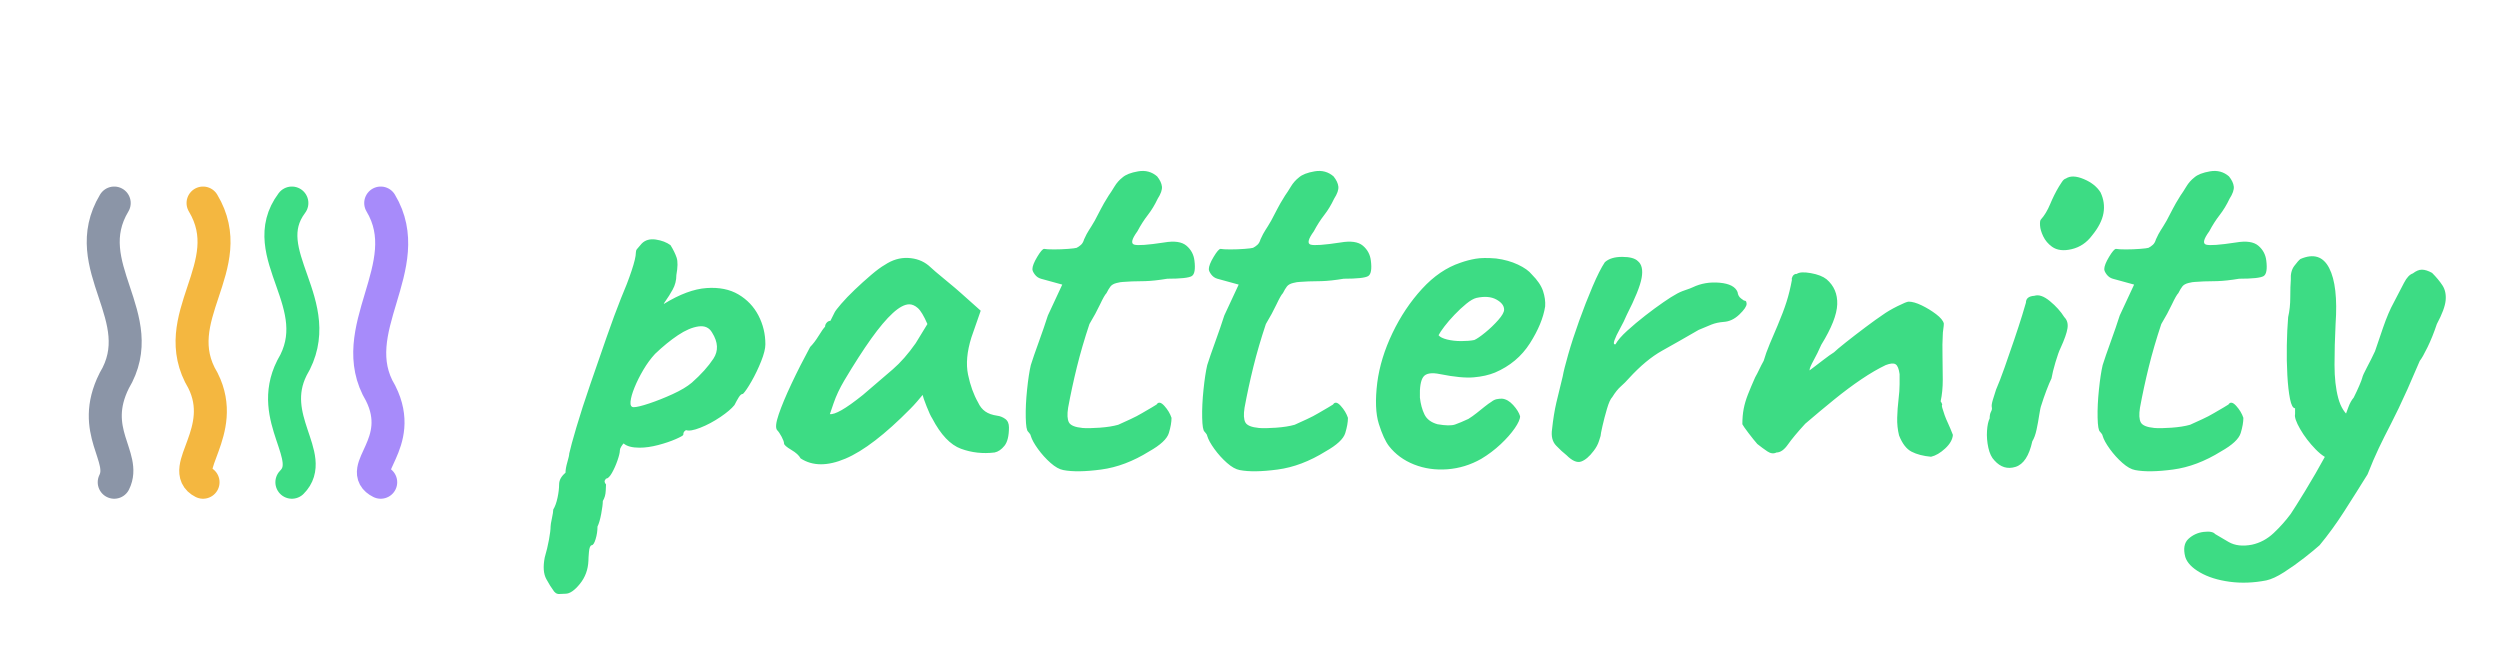
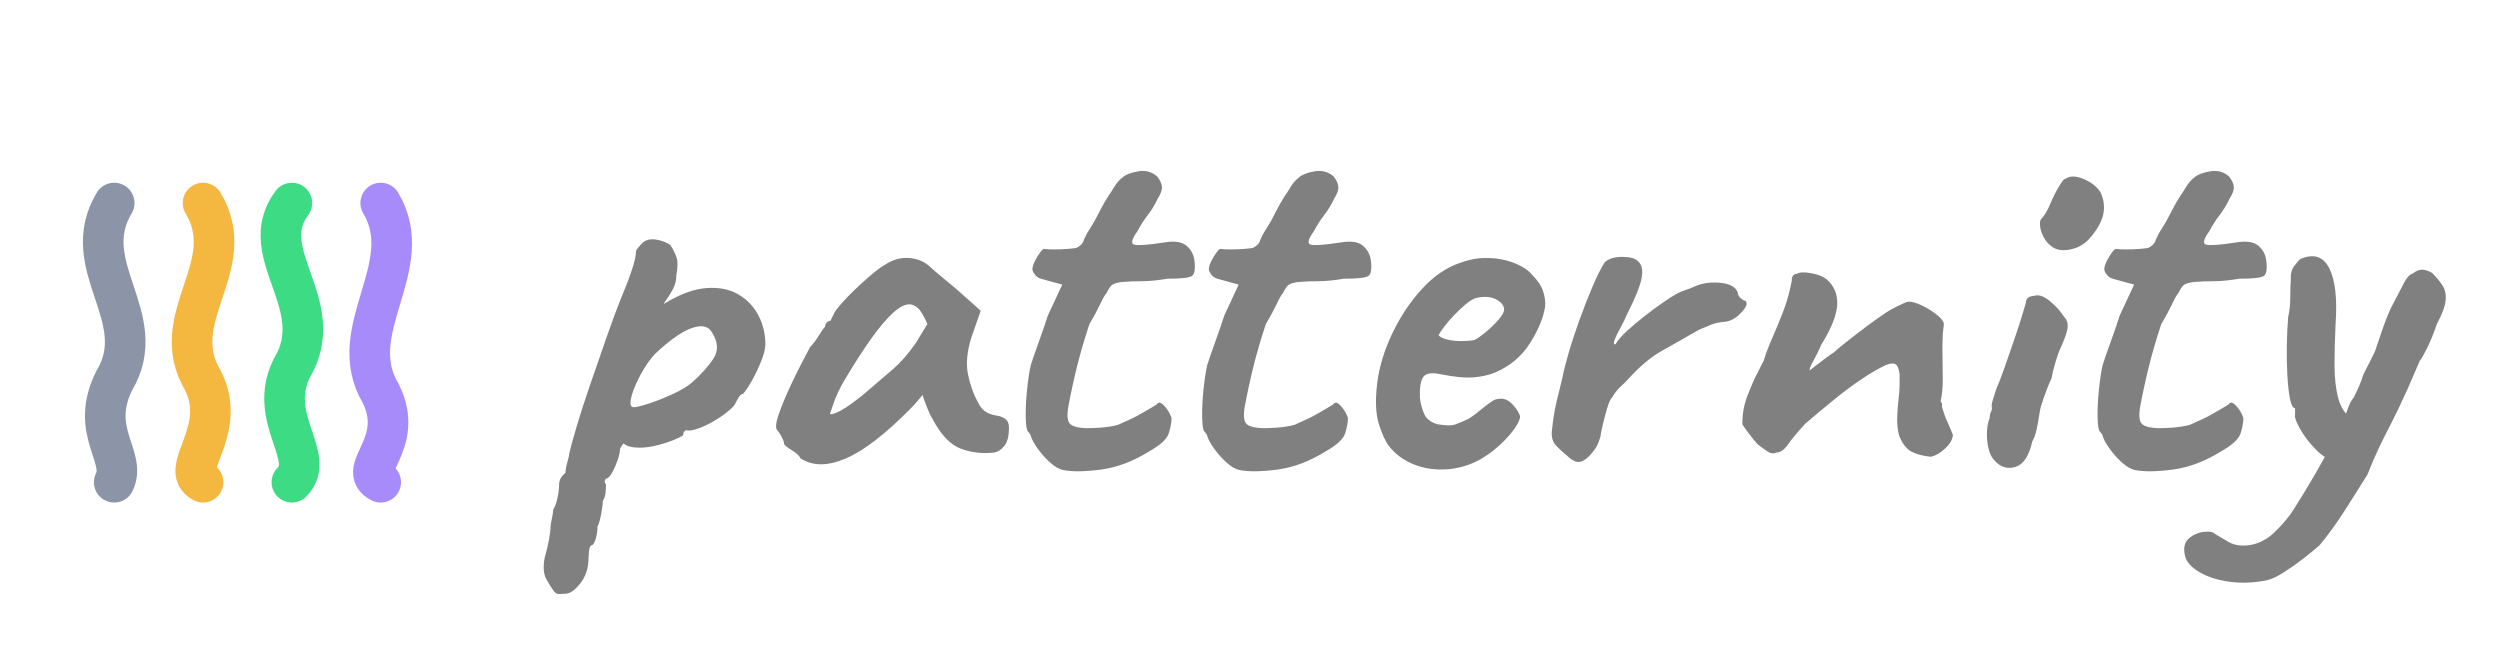
<svg xmlns="http://www.w3.org/2000/svg" width="197" height="52" viewBox="0 0 197 52" fill="none">
-   <g transform="translate(4,12)" stroke-width="2.6" stroke-linecap="round">
+   <g transform="translate(4,12)" stroke-width="3.2" stroke-linecap="round">
    <path d="M5 4 C2 9, 8 13, 5 18 C3 22, 6 24, 5 26" stroke="#8b95a7" />
    <path d="M12 4 C15 9, 9 13, 12 18 C14 22, 10 25, 12 26" stroke="#f4b740" />
    <path d="M19 4 C16 8, 22 12, 19 17 C17 21, 21 24, 19 26" stroke="#3ddc84" />
    <path d="M26 4 C29 9, 23 14, 26 19 C28 23, 24 25, 26 26" stroke="#a78bfa" />
  </g>
  <g transform="translate(42,37) scale(0.042,-0.042)">
-     <path d="M61 -233Q57 -233 49.5 -233.5Q42 -234 37 -225Q33 -220 25.0 -205.5Q17 -191 22 -165Q27 -148 30.0 -131.5Q33 -115 33 -107Q33 -103 35.5 -91.5Q38 -80 38 -75Q43 -67 46.0 -53.0Q49 -39 49 -28Q49 -16 61 -6Q61 2 64.5 14.0Q68 26 68 30Q71 44 81.5 79.5Q92 115 107.5 160.0Q123 205 138.0 248.0Q153 291 165 321Q177 349 185.0 373.0Q193 397 193 407Q193 411 195.0 413.5Q197 416 204 424Q214 434 230.5 431.5Q247 429 258 421Q266 408 269.5 397.5Q273 387 269 365Q269 350 262.0 337.5Q255 325 249.5 317.5Q244 310 246 311Q290 338 325.5 340.5Q361 343 385.5 328.5Q410 314 423.0 289.0Q436 264 436 235Q436 223 428.0 203.0Q420 183 410.0 165.5Q400 148 394 142Q390 142 386.0 135.5Q382 129 378 121Q370 111 351.5 98.5Q333 86 314.0 78.5Q295 71 287 74Q287 74 284.5 72.0Q282 70 282.0 65.25Q282.0 63.35 268.0 57.175Q254 51 235.0 46.0Q216 41 200 41Q179 41 170 49Q168 47 165.5 43.0Q163 39 163 36Q163 30 158.5 17.0Q154 4 148.0 -6.5Q142 -17 137 -17Q137 -17 135.0 -20.0Q133 -23 137 -28Q137 -28 136.5 -39.5Q136 -51 131 -59Q131 -67 128.0 -83.0Q125 -99 121 -107Q121 -119 117.5 -130.5Q114 -142 110 -142Q106 -143 105.0 -154.5Q104 -166 104 -171Q103 -196 88.0 -214.5Q73 -233 61 -233ZM189 117Q197 117 218.0 124.0Q239 131 262.0 141.5Q285 152 298 163Q324 186 338.5 208.0Q353 230 336 257Q328 271 310.424 268.5Q292.848 266.0 271.924 252.0Q251 238 229 217Q217 204 207.0 187.0Q197 170 190.5 154.0Q184 138 183.0 127.5Q182 117 189 117ZM502 21Q498 29 484.5 37.0Q471 45 471 49Q471 53 466.5 61.5Q462 70 458 74Q453 80 461.0 103.5Q469 127 485.0 161.0Q501 195 520 230Q528 238 536.0 251.0Q544 264 548 268Q548 272 551.0 275.5Q554 279 558 279L566 295Q568 299 578.309 311.0Q588.617 323.0 603.809 337.5Q619 352 634.375 365.091Q649.75 378.182 660 384Q681 398 703.5 397.0Q726 396 742 383Q745 380 755.5 371.0Q766 362 779.5 351.0Q793 340 803 331L840 298L822.581 248.0Q810 208 816.25 178.0Q822.5 148.0 835 126Q840 115 848.5 109.0Q857 103 871 101Q879 100 886.0 95.0Q893 90 893 79Q893 55 884.5 44.5Q876 34 866 32Q833 28 803.0 39.0Q773 50 749 96Q745 102 738.5 118.5Q732 135 731 140Q727 135 720.5 127.5Q714 120 708 114Q637 42 586.252 20.5Q535.504 -1.0 502 21ZM557 104Q564 103 579.0 111.5Q594 120 619 140Q653 169 675.0 188.0Q697 207 718 237L740 273Q730 296 722.0 303.0Q714 310 706 310Q693 310 675.0 293.5Q657 277 634.5 245.5Q612 214 584 167Q571 145 564.0 124.5Q557 104 557 104ZM995 -1Q984 1 971.0 12.5Q958 24 947.5 38.5Q937 53 934 63Q934 65 931.5 68.0Q929 71 929 71Q925 74 924.5 97.5Q924 121 927.0 150.0Q930 179 934 196Q939 212 949.0 239.5Q959 267 966 289L993 347L953 358Q946 360 941.5 366.0Q937 372 937 376Q937 384 946.0 399.0Q955 414 959 414Q964 413 977.5 413.0Q991 413 1004.0 414.0Q1017 415 1020 416Q1024 418 1028.0 421.5Q1032 425 1034 432Q1039 443 1043.0 449.0Q1047 455 1054 467Q1061 480 1065.5 489.0Q1070 498 1080 514Q1085 521 1091.0 531.0Q1097 541 1106 548Q1115 556 1135.5 559.5Q1156 563 1171 550Q1179 540 1180.0 531.0Q1181 522 1172 508Q1164 491 1153.5 477.5Q1143 464 1134 447Q1118 425 1128.0 422.0Q1138 419 1184 426Q1213 431 1226.0 420.0Q1239 409 1241 392Q1244 368 1236.0 363.0Q1228 358 1190 358Q1166 354 1149.0 353.5Q1132 353 1124 353Q1111 352 1107.0 352.0Q1103 352 1095 350Q1087 348 1083.5 343.5Q1080 339 1076 331Q1072 327 1064.0 310.0Q1056 293 1044 273Q1030 231 1020.5 192.5Q1011 154 1004 116Q1001 97 1005.5 88.5Q1010 80 1031 78Q1042 77 1063.0 78.5Q1084 80 1098 84Q1109 89 1121.0 94.5Q1133 100 1143 106Q1152 111 1161.0 116.5Q1170 122 1170 122Q1175 130 1184.5 119.5Q1194 109 1198 97Q1198 85 1193.0 68.5Q1188 52 1156 34Q1111 6 1066.0 0.0Q1021 -6 995 -1ZM1326 -1Q1315 1 1302.0 12.5Q1289 24 1278.5 38.5Q1268 53 1265 63Q1265 65 1262.5 68.0Q1260 71 1260 71Q1256 74 1255.5 97.5Q1255 121 1258.0 150.0Q1261 179 1265 196Q1270 212 1280.0 239.5Q1290 267 1297 289L1324 347L1284 358Q1277 360 1272.5 366.0Q1268 372 1268 376Q1268 384 1277.0 399.0Q1286 414 1290 414Q1295 413 1308.5 413.0Q1322 413 1335.0 414.0Q1348 415 1351 416Q1355 418 1359.0 421.5Q1363 425 1365 432Q1370 443 1374.0 449.0Q1378 455 1385 467Q1392 480 1396.5 489.0Q1401 498 1411 514Q1416 521 1422.0 531.0Q1428 541 1437 548Q1446 556 1466.5 559.5Q1487 563 1502 550Q1510 540 1511.0 531.0Q1512 522 1503 508Q1495 491 1484.5 477.5Q1474 464 1465 447Q1449 425 1459.0 422.0Q1469 419 1515 426Q1544 431 1557.0 420.0Q1570 409 1572 392Q1575 368 1567.0 363.0Q1559 358 1521 358Q1497 354 1480.0 353.5Q1463 353 1455 353Q1442 352 1438.0 352.0Q1434 352 1426 350Q1418 348 1414.5 343.5Q1411 339 1407 331Q1403 327 1395.0 310.0Q1387 293 1375 273Q1361 231 1351.5 192.5Q1342 154 1335 116Q1332 97 1336.5 88.5Q1341 80 1362 78Q1373 77 1394.0 78.5Q1415 80 1429 84Q1440 89 1452.0 94.5Q1464 100 1474 106Q1483 111 1492.0 116.5Q1501 122 1501 122Q1506 130 1515.5 119.5Q1525 109 1529 97Q1529 85 1524.0 68.5Q1519 52 1487 34Q1442 6 1397.0 0.0Q1352 -6 1326 -1ZM1779 20Q1749 3 1715.5 0.5Q1682 -2 1653.0 9.5Q1624 21 1606 44Q1596 57 1587.0 85.5Q1578 114 1584 163Q1590 209 1612.5 256.0Q1635 303 1668.0 339.0Q1701 375 1740 388Q1754 393 1768.5 395.5Q1783 398 1807 396Q1830 393 1848.0 384.5Q1866 376 1874 366Q1890 350 1895.0 335.0Q1900 320 1899 306Q1894 274 1870.5 237.0Q1847 200 1805 182Q1788 175 1765.0 173.0Q1742 171 1702 179Q1678 184 1670.5 174.0Q1663 164 1664 135Q1666 117 1672.5 103.5Q1679 90 1697 85Q1720 81 1730.0 84.5Q1740 88 1755 95Q1763 100 1770.5 106.0Q1778 112 1785.5 118.0Q1793 124 1798 127Q1803 131 1808.0 132.0Q1813 133 1818 133Q1829 132 1839.0 121.0Q1849 110 1852 100Q1852 92 1842.0 77.5Q1832 63 1815.5 47.5Q1799 32 1779 20ZM1766 243Q1773 246 1786.5 257.0Q1800 268 1811.0 280.5Q1822 293 1822 300Q1822 311 1807.5 319.0Q1793 327 1770 322Q1762 320 1751.0 311.0Q1740 302 1729.0 290.5Q1718 279 1710.0 268.5Q1702 258 1699 252Q1703 247 1715.0 244.0Q1727 241 1741.5 241.0Q1756 241 1766 243ZM1939 27Q1930 34 1919.5 45.0Q1909 56 1912 76Q1915 104 1920.0 125.5Q1925 147 1932 175Q1934 187 1942.287 216.0Q1950.574 245.0 1962.787 279.0Q1975 313 1988.0 343.5Q2001 374 2011 389Q2022 399 2043.5 399.0Q2065 399 2073 391Q2084 382 2080.0 359.5Q2076 337 2052 290Q2047 278 2039.5 264.5Q2032 251 2029.0 242.5Q2026 234 2031 235Q2037 246 2053.0 260.5Q2069 275 2087.0 289.0Q2105 303 2121.0 314.0Q2137 325 2143 328Q2151 333 2161.5 336.5Q2172 340 2176 342Q2199 353 2226.5 350.5Q2254 348 2260 333Q2261 325 2266.5 321.0Q2272 317 2272 317Q2276 317 2276.5 314.0Q2277 311 2277 311Q2277 304 2263.5 291.0Q2250 278 2234 277Q2221 276 2211.0 272.0Q2201 268 2187 262Q2149 240 2118.5 223.0Q2088 206 2056 171Q2049 163 2041.0 156.0Q2033 149 2025 136Q2020 131 2015.0 114.0Q2010 97 2006.5 81.5Q2003 66 2003 63Q2003 63 2000.0 53.5Q1997 44 1990 35Q1978 19 1966.5 15.0Q1955 11 1939 27ZM2623 24Q2601 26 2586.5 33.5Q2572 41 2563 64Q2559 80 2559.5 97.5Q2560 115 2562.0 131.5Q2564 148 2564 160Q2564 162 2564.0 168.0Q2564 174 2564 179Q2562 194 2556.5 197.5Q2551 201 2538 196Q2517 186 2492.5 169.5Q2468 153 2441.5 131.5Q2415 110 2387 86Q2365 62 2354.5 47.0Q2344 32 2333 32Q2325 28 2316.0 34.0Q2307 40 2297 48Q2290 56 2280.5 68.5Q2271 81 2269 85Q2269 101 2271.5 114.0Q2274 127 2279.5 141.0Q2285 155 2293 173Q2297 180 2300.5 187.5Q2304 195 2309 204Q2313 218 2320.5 236.0Q2328 254 2335 270Q2346 296 2352.0 315.0Q2358 334 2362 356Q2361 358 2363.0 362.0Q2365 366 2369 367H2370H2371Q2378 372 2397.5 368.5Q2417 365 2427 357Q2448 339 2447.0 310.0Q2446 281 2417 234Q2410 218 2402.5 204.5Q2395 191 2395 186Q2395 186 2403.0 192.0Q2411 198 2422.0 206.5Q2433 215 2441 220Q2446 225 2463.0 238.5Q2480 252 2500.0 267.0Q2520 282 2532 290Q2543 298 2560.0 306.5Q2577 315 2581 315Q2591 315 2605.5 308.0Q2620 301 2632.5 291.5Q2645 282 2647 274Q2647 270 2646.0 263.5Q2645 257 2645 252Q2644 236 2644.5 213.5Q2645 191 2645.0 168.5Q2645 146 2641 128Q2641 128 2642.0 126.5Q2643 125 2644 122Q2643 121 2643.5 118.5Q2644 116 2644 116Q2646 109 2648.5 102.0Q2651 95 2655.0 86.5Q2659 78 2664 65Q2663 52 2649.5 39.5Q2636 27 2623 24ZM2742 17Q2734 25 2730.5 41.0Q2727 57 2728.0 72.5Q2729 88 2733 96Q2733 104 2735.5 108.5Q2738 113 2737 117Q2736 121 2739.0 131.0Q2742 141 2745 150Q2752 166 2761.0 191.5Q2770 217 2779.0 243.5Q2788 270 2794.0 289.5Q2800 309 2801 313Q2801 325 2817 326Q2829 330 2846.0 316.0Q2863 302 2873 286Q2881 278 2879.0 265.0Q2877 252 2866 228Q2862 220 2856.5 201.5Q2851 183 2849 171Q2845 163 2839.5 148.5Q2834 134 2830 121Q2828 116 2826.0 102.5Q2824 89 2821.0 75.0Q2818 61 2813 53Q2804 12 2781.5 5.0Q2759 -2 2742 17ZM2850 418Q2839 426 2833.5 437.5Q2828 449 2827.5 458.0Q2827 467 2829 469Q2839 480 2846.5 498.0Q2854 516 2863 531Q2865 534 2868.5 539.5Q2872 545 2876 546Q2888 554 2909.5 545.0Q2931 536 2941 520Q2950 501 2946.5 481.0Q2943 461 2925 439Q2910 419 2887.0 413.5Q2864 408 2850 418ZM3006 -1Q2995 1 2982.0 12.5Q2969 24 2958.5 38.5Q2948 53 2945 63Q2945 65 2942.5 68.0Q2940 71 2940 71Q2936 74 2935.5 97.5Q2935 121 2938.0 150.0Q2941 179 2945 196Q2950 212 2960.0 239.5Q2970 267 2977 289L3004 347L2964 358Q2957 360 2952.5 366.0Q2948 372 2948 376Q2948 384 2957.0 399.0Q2966 414 2970 414Q2975 413 2988.5 413.0Q3002 413 3015.0 414.0Q3028 415 3031 416Q3035 418 3039.0 421.5Q3043 425 3045 432Q3050 443 3054.0 449.0Q3058 455 3065 467Q3072 480 3076.5 489.0Q3081 498 3091 514Q3096 521 3102.0 531.0Q3108 541 3117 548Q3126 556 3146.5 559.5Q3167 563 3182 550Q3190 540 3191.0 531.0Q3192 522 3183 508Q3175 491 3164.5 477.5Q3154 464 3145 447Q3129 425 3139.0 422.0Q3149 419 3195 426Q3224 431 3237.0 420.0Q3250 409 3252 392Q3255 368 3247.0 363.0Q3239 358 3201 358Q3177 354 3160.0 353.5Q3143 353 3135 353Q3122 352 3118.0 352.0Q3114 352 3106 350Q3098 348 3094.5 343.5Q3091 339 3087 331Q3083 327 3075.0 310.0Q3067 293 3055 273Q3041 231 3031.5 192.5Q3022 154 3015 116Q3012 97 3016.5 88.5Q3021 80 3042 78Q3053 77 3074.0 78.5Q3095 80 3109 84Q3120 89 3132.0 94.5Q3144 100 3154 106Q3163 111 3172.0 116.5Q3181 122 3181 122Q3186 130 3195.5 119.5Q3205 109 3209 97Q3209 85 3204.0 68.5Q3199 52 3167 34Q3122 6 3077.0 0.0Q3032 -6 3006 -1ZM3252 -208Q3216 -215 3183.0 -210.5Q3150 -206 3127.5 -193.0Q3105 -180 3100 -164Q3094 -141 3106.0 -130.0Q3118 -119 3134.5 -117.0Q3151 -115 3156 -121Q3164 -126 3181.5 -136.0Q3199 -146 3225 -141Q3248 -136 3266.0 -119.0Q3284 -102 3298 -83Q3306 -71 3325.0 -40.0Q3344 -9 3364.5 28.5Q3385 66 3399 98Q3402 106 3406.0 117.0Q3410 128 3416 135Q3422 147 3426.5 157.5Q3431 168 3432 172Q3433 177 3441.0 192.0Q3449 207 3456 222Q3461 237 3471.0 266.0Q3481 295 3491 313Q3503 336 3510.5 350.5Q3518 365 3527 368Q3536 375 3544.0 375.0Q3552 375 3563 369Q3575 357 3582.5 345.5Q3590 334 3588.5 317.5Q3587 301 3572 273Q3564 249 3554.5 229.5Q3545 210 3540 204Q3535 192 3528.5 177.5Q3522 163 3517 151Q3499 111 3486.0 86.0Q3473 61 3463.0 40.0Q3453 19 3442 -9Q3419 -46 3397.5 -79.5Q3376 -113 3352 -142Q3342 -151 3323.5 -165.5Q3305 -180 3285.5 -192.5Q3266 -205 3252 -208ZM3377 18Q3362 20 3344.5 38.0Q3327 56 3315.5 76.0Q3304 96 3306 104Q3306 109 3306.0 112.0Q3306 115 3306 115Q3300 115 3296.5 132.5Q3293 150 3291.5 177.0Q3290 204 3290.5 233.0Q3291 262 3293 286Q3297 303 3297.0 323.5Q3297 344 3298 356Q3297 372 3304.5 382.0Q3312 392 3316 395Q3353 411 3370.0 378.0Q3387 345 3382 273Q3380 233 3380.0 196.5Q3380 160 3387.0 134.0Q3394 108 3411 97Q3418 93 3416.0 80.0Q3414 67 3407.0 52.5Q3400 38 3391.5 27.5Q3383 17 3377 18Z" fill="#3ddc84" />
+     <path d="M61 -233Q57 -233 49.5 -233.5Q42 -234 37 -225Q33 -220 25.0 -205.5Q17 -191 22 -165Q27 -148 30.0 -131.5Q33 -115 33 -107Q33 -103 35.5 -91.5Q38 -80 38 -75Q43 -67 46.0 -53.0Q49 -39 49 -28Q49 -16 61 -6Q61 2 64.5 14.0Q68 26 68 30Q71 44 81.5 79.5Q92 115 107.5 160.0Q123 205 138.0 248.0Q153 291 165 321Q177 349 185.0 373.0Q193 397 193 407Q193 411 195.0 413.5Q197 416 204 424Q214 434 230.5 431.5Q247 429 258 421Q266 408 269.5 397.5Q273 387 269 365Q269 350 262.0 337.5Q255 325 249.5 317.5Q244 310 246 311Q290 338 325.5 340.5Q361 343 385.5 328.5Q410 314 423.0 289.0Q436 264 436 235Q436 223 428.0 203.0Q420 183 410.0 165.5Q400 148 394 142Q390 142 386.0 135.5Q382 129 378 121Q370 111 351.5 98.5Q333 86 314.0 78.5Q295 71 287 74Q287 74 284.5 72.0Q282 70 282.0 65.25Q282.0 63.35 268.0 57.175Q254 51 235.0 46.0Q216 41 200 41Q179 41 170 49Q168 47 165.5 43.0Q163 39 163 36Q163 30 158.5 17.0Q154 4 148.0 -6.5Q142 -17 137 -17Q137 -17 135.0 -20.0Q133 -23 137 -28Q137 -28 136.5 -39.5Q136 -51 131 -59Q131 -67 128.0 -83.0Q125 -99 121 -107Q121 -119 117.5 -130.5Q114 -142 110 -142Q106 -143 105.0 -154.5Q104 -166 104 -171Q103 -196 88.0 -214.5Q73 -233 61 -233ZM189 117Q197 117 218.0 124.0Q239 131 262.0 141.5Q285 152 298 163Q324 186 338.5 208.0Q353 230 336 257Q328 271 310.424 268.5Q292.848 266.0 271.924 252.0Q251 238 229 217Q217 204 207.0 187.0Q197 170 190.5 154.0Q184 138 183.0 127.5Q182 117 189 117ZM502 21Q498 29 484.5 37.0Q471 45 471 49Q471 53 466.5 61.5Q462 70 458 74Q453 80 461.0 103.5Q469 127 485.0 161.0Q501 195 520 230Q528 238 536.0 251.0Q544 264 548 268Q548 272 551.0 275.5Q554 279 558 279L566 295Q568 299 578.309 311.0Q588.617 323.0 603.809 337.5Q619 352 634.375 365.091Q649.75 378.182 660 384Q681 398 703.5 397.0Q726 396 742 383Q745 380 755.5 371.0Q766 362 779.5 351.0Q793 340 803 331L840 298L822.581 248.0Q810 208 816.25 178.0Q822.5 148.0 835 126Q840 115 848.5 109.0Q857 103 871 101Q879 100 886.0 95.0Q893 90 893 79Q893 55 884.5 44.5Q876 34 866 32Q833 28 803.0 39.0Q773 50 749 96Q745 102 738.5 118.5Q732 135 731 140Q727 135 720.5 127.5Q714 120 708 114Q637 42 586.252 20.5Q535.504 -1.0 502 21ZM557 104Q564 103 579.0 111.5Q594 120 619 140Q653 169 675.0 188.0Q697 207 718 237L740 273Q730 296 722.0 303.0Q714 310 706 310Q693 310 675.0 293.5Q657 277 634.5 245.5Q612 214 584 167Q571 145 564.0 124.5Q557 104 557 104ZM995 -1Q984 1 971.0 12.5Q958 24 947.5 38.5Q937 53 934 63Q934 65 931.5 68.0Q929 71 929 71Q925 74 924.5 97.5Q924 121 927.0 150.0Q930 179 934 196Q939 212 949.0 239.5Q959 267 966 289L993 347L953 358Q946 360 941.5 366.0Q937 372 937 376Q937 384 946.0 399.0Q955 414 959 414Q964 413 977.5 413.0Q991 413 1004.0 414.0Q1017 415 1020 416Q1024 418 1028.0 421.5Q1032 425 1034 432Q1039 443 1043.0 449.0Q1047 455 1054 467Q1061 480 1065.5 489.0Q1070 498 1080 514Q1085 521 1091.0 531.0Q1097 541 1106 548Q1115 556 1135.5 559.5Q1156 563 1171 550Q1179 540 1180.0 531.0Q1181 522 1172 508Q1164 491 1153.5 477.5Q1143 464 1134 447Q1118 425 1128.0 422.0Q1138 419 1184 426Q1213 431 1226.0 420.0Q1239 409 1241 392Q1244 368 1236.0 363.0Q1228 358 1190 358Q1166 354 1149.0 353.5Q1132 353 1124 353Q1111 352 1107.0 352.0Q1103 352 1095 350Q1087 348 1083.5 343.5Q1080 339 1076 331Q1072 327 1064.0 310.0Q1056 293 1044 273Q1030 231 1020.5 192.5Q1011 154 1004 116Q1001 97 1005.5 88.5Q1010 80 1031 78Q1042 77 1063.0 78.5Q1084 80 1098 84Q1109 89 1121.0 94.5Q1133 100 1143 106Q1152 111 1161.0 116.5Q1170 122 1170 122Q1175 130 1184.5 119.5Q1194 109 1198 97Q1198 85 1193.0 68.5Q1188 52 1156 34Q1111 6 1066.0 0.0Q1021 -6 995 -1ZM1326 -1Q1315 1 1302.0 12.5Q1289 24 1278.5 38.5Q1268 53 1265 63Q1265 65 1262.5 68.0Q1260 71 1260 71Q1256 74 1255.5 97.5Q1255 121 1258.0 150.0Q1261 179 1265 196Q1270 212 1280.0 239.5Q1290 267 1297 289L1324 347L1284 358Q1277 360 1272.5 366.0Q1268 372 1268 376Q1268 384 1277.0 399.0Q1286 414 1290 414Q1295 413 1308.5 413.0Q1322 413 1335.0 414.0Q1348 415 1351 416Q1355 418 1359.0 421.5Q1363 425 1365 432Q1370 443 1374.0 449.0Q1378 455 1385 467Q1392 480 1396.5 489.0Q1401 498 1411 514Q1416 521 1422.0 531.0Q1428 541 1437 548Q1446 556 1466.5 559.5Q1487 563 1502 550Q1510 540 1511.0 531.0Q1512 522 1503 508Q1495 491 1484.5 477.5Q1474 464 1465 447Q1449 425 1459.0 422.0Q1469 419 1515 426Q1544 431 1557.0 420.0Q1570 409 1572 392Q1575 368 1567.0 363.0Q1559 358 1521 358Q1497 354 1480.0 353.5Q1463 353 1455 353Q1442 352 1438.0 352.0Q1434 352 1426 350Q1418 348 1414.5 343.5Q1411 339 1407 331Q1403 327 1395.0 310.0Q1387 293 1375 273Q1361 231 1351.5 192.5Q1342 154 1335 116Q1332 97 1336.5 88.5Q1341 80 1362 78Q1373 77 1394.0 78.5Q1415 80 1429 84Q1440 89 1452.0 94.5Q1464 100 1474 106Q1483 111 1492.0 116.5Q1501 122 1501 122Q1506 130 1515.5 119.5Q1525 109 1529 97Q1529 85 1524.0 68.5Q1519 52 1487 34Q1442 6 1397.0 0.0Q1352 -6 1326 -1ZM1779 20Q1749 3 1715.5 0.5Q1682 -2 1653.0 9.5Q1624 21 1606 44Q1596 57 1587.0 85.5Q1578 114 1584 163Q1590 209 1612.5 256.0Q1635 303 1668.0 339.0Q1701 375 1740 388Q1754 393 1768.5 395.5Q1783 398 1807 396Q1830 393 1848.0 384.5Q1866 376 1874 366Q1890 350 1895.0 335.0Q1900 320 1899 306Q1894 274 1870.5 237.0Q1847 200 1805 182Q1788 175 1765.0 173.0Q1742 171 1702 179Q1678 184 1670.5 174.0Q1663 164 1664 135Q1666 117 1672.5 103.5Q1679 90 1697 85Q1720 81 1730.0 84.5Q1740 88 1755 95Q1763 100 1770.5 106.0Q1778 112 1785.5 118.0Q1793 124 1798 127Q1803 131 1808.0 132.0Q1813 133 1818 133Q1829 132 1839.0 121.0Q1849 110 1852 100Q1852 92 1842.0 77.5Q1832 63 1815.5 47.5Q1799 32 1779 20ZM1766 243Q1773 246 1786.5 257.0Q1800 268 1811.0 280.5Q1822 293 1822 300Q1822 311 1807.5 319.0Q1793 327 1770 322Q1762 320 1751.0 311.0Q1740 302 1729.0 290.5Q1718 279 1710.0 268.5Q1702 258 1699 252Q1703 247 1715.0 244.0Q1727 241 1741.5 241.0Q1756 241 1766 243ZM1939 27Q1930 34 1919.5 45.0Q1909 56 1912 76Q1915 104 1920.0 125.5Q1925 147 1932 175Q1934 187 1942.287 216.0Q1950.574 245.0 1962.787 279.0Q1975 313 1988.0 343.5Q2001 374 2011 389Q2022 399 2043.5 399.0Q2065 399 2073 391Q2084 382 2080.0 359.5Q2076 337 2052 290Q2047 278 2039.5 264.5Q2032 251 2029.0 242.5Q2026 234 2031 235Q2037 246 2053.0 260.5Q2069 275 2087.0 289.0Q2105 303 2121.0 314.0Q2137 325 2143 328Q2151 333 2161.5 336.5Q2172 340 2176 342Q2199 353 2226.5 350.5Q2254 348 2260 333Q2261 325 2266.5 321.0Q2272 317 2272 317Q2276 317 2276.5 314.0Q2277 311 2277 311Q2277 304 2263.5 291.0Q2250 278 2234 277Q2221 276 2211.0 272.0Q2201 268 2187 262Q2149 240 2118.5 223.0Q2088 206 2056 171Q2049 163 2041.0 156.0Q2033 149 2025 136Q2020 131 2015.0 114.0Q2010 97 2006.5 81.5Q2003 66 2003 63Q2003 63 2000.0 53.5Q1997 44 1990 35Q1978 19 1966.5 15.0Q1955 11 1939 27ZM2623 24Q2601 26 2586.5 33.5Q2572 41 2563 64Q2559 80 2559.5 97.5Q2560 115 2562.0 131.5Q2564 148 2564 160Q2564 162 2564.0 168.0Q2564 174 2564 179Q2562 194 2556.5 197.5Q2551 201 2538 196Q2517 186 2492.5 169.5Q2468 153 2441.5 131.5Q2415 110 2387 86Q2365 62 2354.5 47.0Q2344 32 2333 32Q2325 28 2316.0 34.0Q2307 40 2297 48Q2290 56 2280.5 68.5Q2271 81 2269 85Q2269 101 2271.5 114.0Q2274 127 2279.5 141.0Q2285 155 2293 173Q2297 180 2300.5 187.5Q2304 195 2309 204Q2313 218 2320.5 236.0Q2328 254 2335 270Q2346 296 2352.0 315.0Q2358 334 2362 356Q2361 358 2363.0 362.0Q2365 366 2369 367H2370H2371Q2378 372 2397.5 368.5Q2417 365 2427 357Q2448 339 2447.0 310.0Q2446 281 2417 234Q2410 218 2402.5 204.5Q2395 191 2395 186Q2395 186 2403.0 192.0Q2411 198 2422.0 206.5Q2433 215 2441 220Q2446 225 2463.0 238.5Q2480 252 2500.0 267.0Q2520 282 2532 290Q2543 298 2560.0 306.5Q2577 315 2581 315Q2591 315 2605.5 308.0Q2620 301 2632.5 291.5Q2645 282 2647 274Q2647 270 2646.0 263.5Q2645 257 2645 252Q2644 236 2644.5 213.5Q2645 191 2645.0 168.5Q2645 146 2641 128Q2641 128 2642.0 126.5Q2643 125 2644 122Q2643 121 2643.5 118.5Q2644 116 2644 116Q2646 109 2648.5 102.0Q2651 95 2655.0 86.5Q2659 78 2664 65Q2663 52 2649.5 39.5Q2636 27 2623 24ZM2742 17Q2734 25 2730.5 41.0Q2727 57 2728.0 72.5Q2729 88 2733 96Q2733 104 2735.5 108.5Q2738 113 2737 117Q2736 121 2739.0 131.0Q2742 141 2745 150Q2752 166 2761.0 191.5Q2770 217 2779.0 243.5Q2788 270 2794.0 289.5Q2800 309 2801 313Q2801 325 2817 326Q2829 330 2846.0 316.0Q2863 302 2873 286Q2881 278 2879.0 265.0Q2877 252 2866 228Q2862 220 2856.5 201.5Q2851 183 2849 171Q2845 163 2839.5 148.5Q2834 134 2830 121Q2828 116 2826.0 102.5Q2824 89 2821.0 75.0Q2818 61 2813 53Q2804 12 2781.5 5.0Q2759 -2 2742 17ZM2850 418Q2839 426 2833.5 437.5Q2828 449 2827.5 458.0Q2827 467 2829 469Q2839 480 2846.5 498.0Q2854 516 2863 531Q2865 534 2868.5 539.5Q2872 545 2876 546Q2888 554 2909.5 545.0Q2931 536 2941 520Q2950 501 2946.5 481.0Q2943 461 2925 439Q2910 419 2887.0 413.5Q2864 408 2850 418ZM3006 -1Q2995 1 2982.0 12.5Q2969 24 2958.5 38.5Q2948 53 2945 63Q2945 65 2942.5 68.0Q2940 71 2940 71Q2936 74 2935.5 97.5Q2935 121 2938.0 150.0Q2941 179 2945 196Q2950 212 2960.0 239.5Q2970 267 2977 289L3004 347L2964 358Q2957 360 2952.5 366.0Q2948 372 2948 376Q2948 384 2957.0 399.0Q2966 414 2970 414Q2975 413 2988.5 413.0Q3002 413 3015.0 414.0Q3028 415 3031 416Q3035 418 3039.0 421.5Q3043 425 3045 432Q3050 443 3054.0 449.0Q3058 455 3065 467Q3072 480 3076.5 489.0Q3081 498 3091 514Q3096 521 3102.0 531.0Q3108 541 3117 548Q3126 556 3146.5 559.5Q3167 563 3182 550Q3190 540 3191.0 531.0Q3192 522 3183 508Q3175 491 3164.5 477.5Q3154 464 3145 447Q3129 425 3139.0 422.0Q3149 419 3195 426Q3224 431 3237.0 420.0Q3250 409 3252 392Q3255 368 3247.0 363.0Q3239 358 3201 358Q3177 354 3160.0 353.5Q3143 353 3135 353Q3122 352 3118.0 352.0Q3114 352 3106 350Q3098 348 3094.5 343.5Q3091 339 3087 331Q3083 327 3075.0 310.0Q3067 293 3055 273Q3041 231 3031.5 192.5Q3022 154 3015 116Q3012 97 3016.5 88.5Q3021 80 3042 78Q3053 77 3074.0 78.5Q3095 80 3109 84Q3120 89 3132.0 94.5Q3144 100 3154 106Q3163 111 3172.0 116.5Q3181 122 3181 122Q3186 130 3195.5 119.5Q3205 109 3209 97Q3209 85 3204.0 68.5Q3199 52 3167 34Q3122 6 3077.0 0.0Q3032 -6 3006 -1ZM3252 -208Q3216 -215 3183.0 -210.5Q3150 -206 3127.5 -193.0Q3105 -180 3100 -164Q3094 -141 3106.0 -130.0Q3118 -119 3134.5 -117.0Q3151 -115 3156 -121Q3164 -126 3181.5 -136.0Q3199 -146 3225 -141Q3248 -136 3266.0 -119.0Q3284 -102 3298 -83Q3306 -71 3325.0 -40.0Q3344 -9 3364.5 28.5Q3385 66 3399 98Q3402 106 3406.0 117.0Q3410 128 3416 135Q3422 147 3426.5 157.5Q3431 168 3432 172Q3433 177 3441.0 192.0Q3449 207 3456 222Q3461 237 3471.0 266.0Q3481 295 3491 313Q3503 336 3510.5 350.5Q3518 365 3527 368Q3536 375 3544.0 375.0Q3552 375 3563 369Q3575 357 3582.5 345.5Q3590 334 3588.5 317.5Q3587 301 3572 273Q3564 249 3554.5 229.5Q3545 210 3540 204Q3535 192 3528.5 177.5Q3522 163 3517 151Q3499 111 3486.0 86.0Q3473 61 3463.0 40.0Q3453 19 3442 -9Q3419 -46 3397.5 -79.5Q3376 -113 3352 -142Q3342 -151 3323.5 -165.5Q3305 -180 3285.5 -192.5Q3266 -205 3252 -208ZM3377 18Q3362 20 3344.5 38.0Q3327 56 3315.5 76.0Q3304 96 3306 104Q3306 109 3306.0 112.0Q3306 115 3306 115Q3300 115 3296.5 132.5Q3293 150 3291.5 177.0Q3290 204 3290.5 233.0Q3291 262 3293 286Q3297 303 3297.0 323.5Q3297 344 3298 356Q3297 372 3304.5 382.0Q3312 392 3316 395Q3353 411 3370.0 378.0Q3387 345 3382 273Q3380 233 3380.0 196.5Q3380 160 3387.0 134.0Q3394 108 3411 97Q3418 93 3416.0 80.0Q3414 67 3407.0 52.5Q3400 38 3391.5 27.5Q3383 17 3377 18Z" fill="#808080" />
  </g>
</svg>
